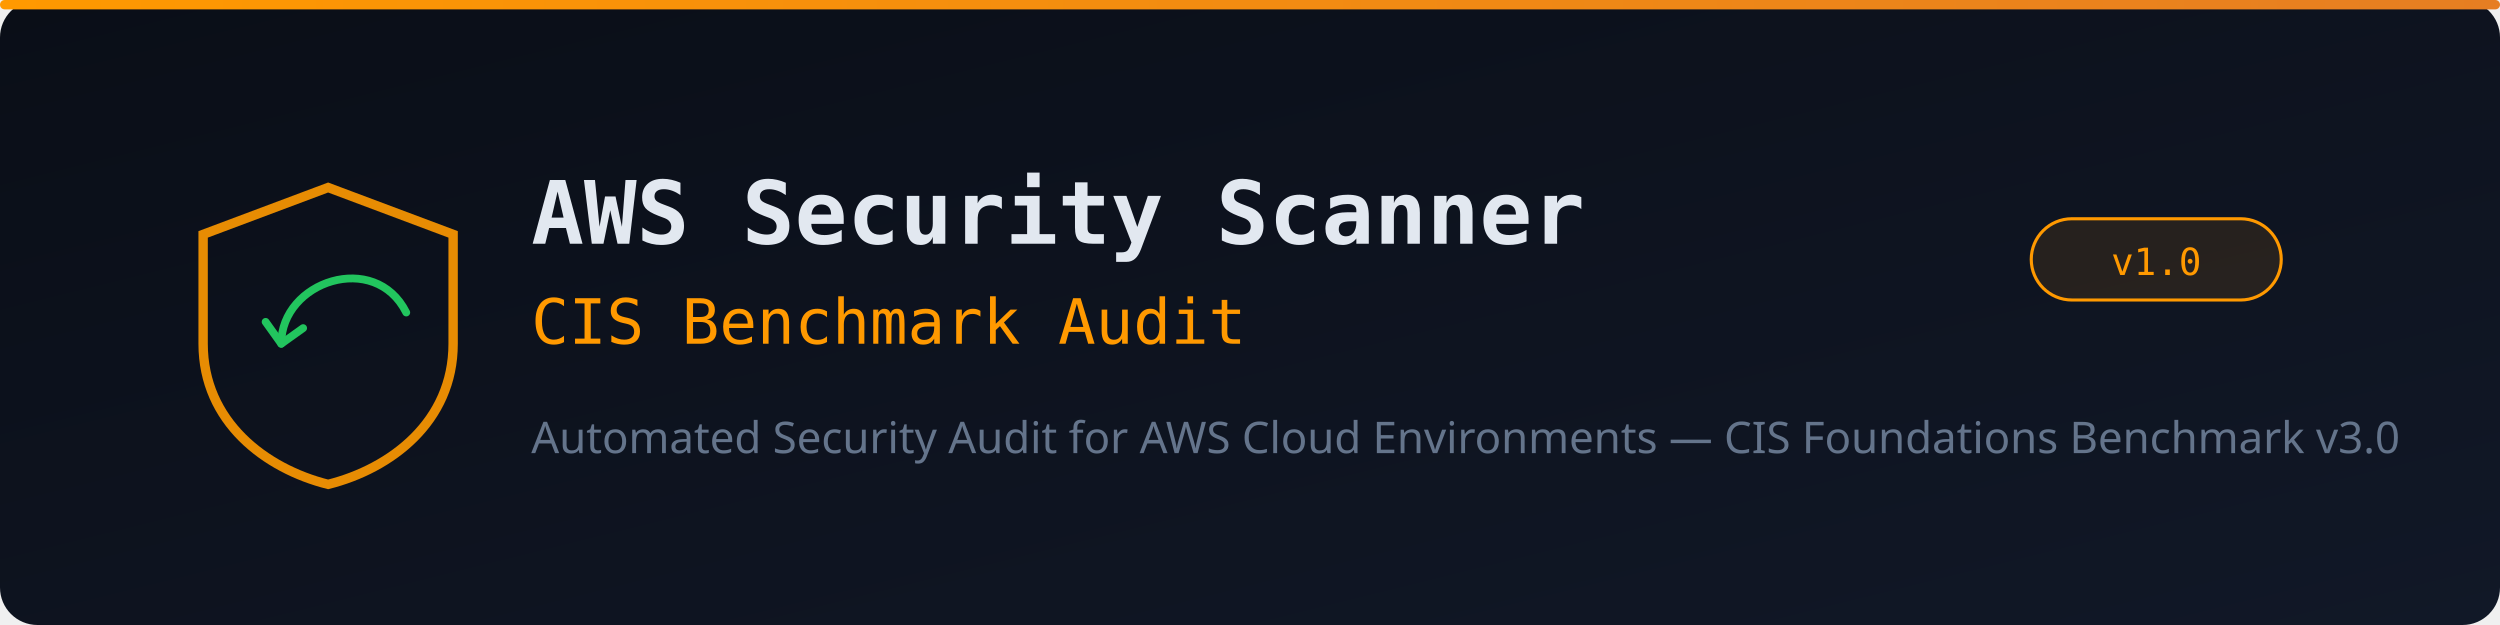
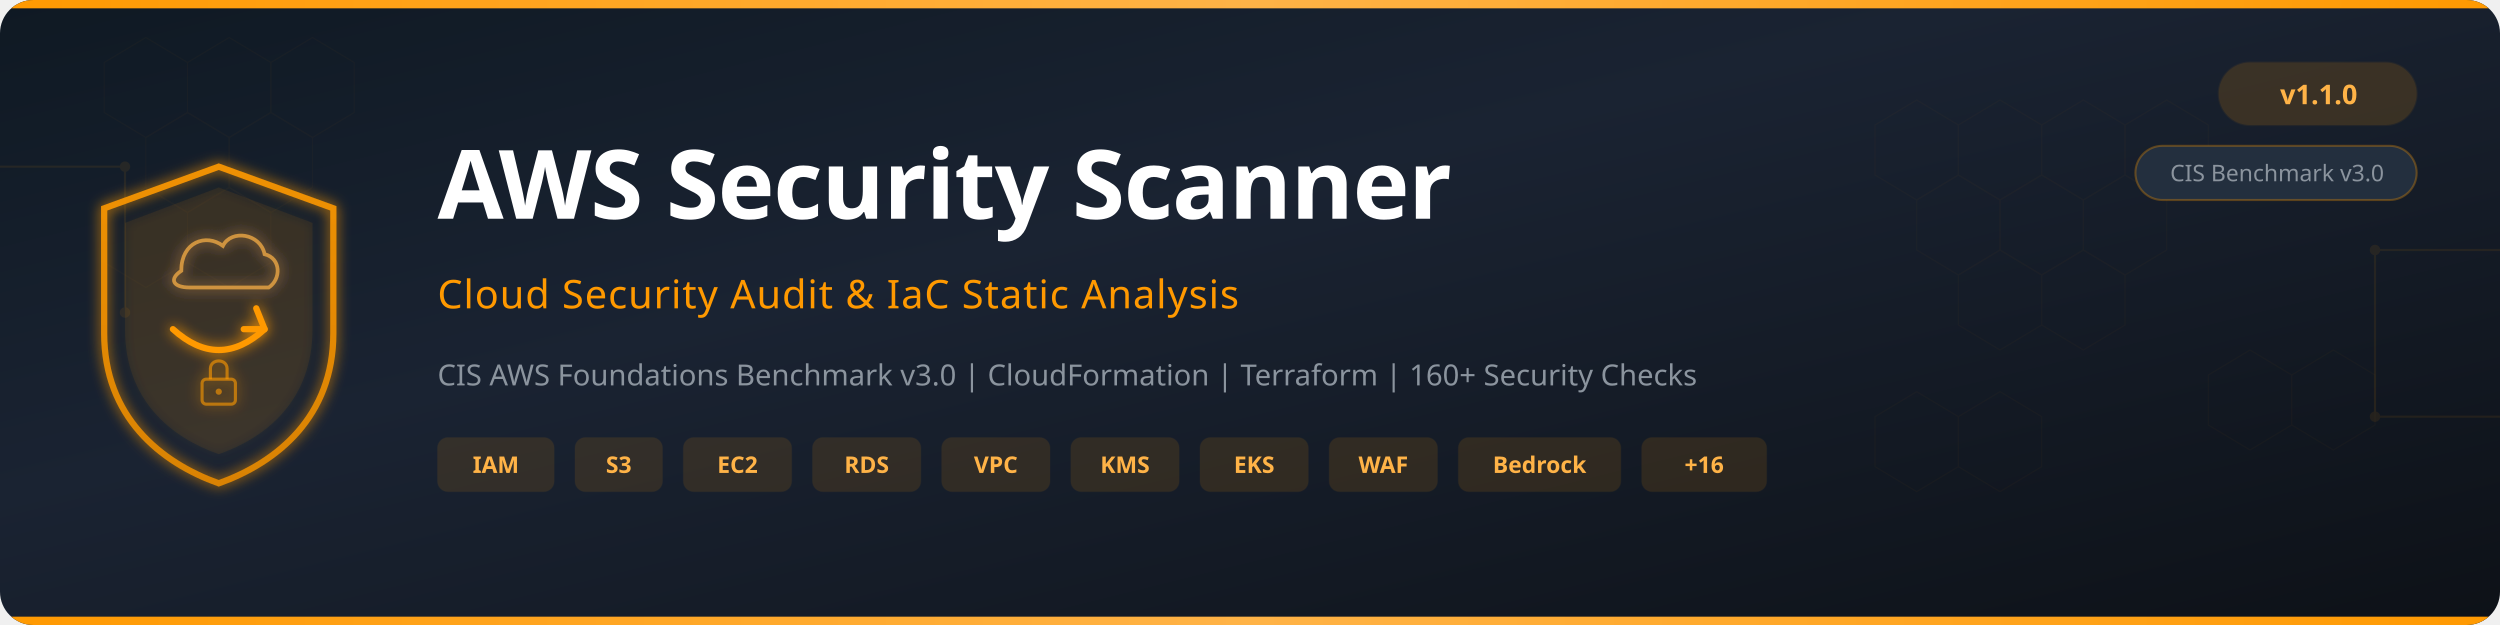
- <svg xmlns="http://www.w3.org/2000/svg" viewBox="0 0 800 200">
+ <svg xmlns="http://www.w3.org/2000/svg" viewBox="0 0 1200 300">
  <defs>
    <linearGradient id="bg" x1="0%" y1="0%" x2="100%" y2="100%">
-       <stop offset="0%" style="stop-color:#0a0e17" />
-       <stop offset="100%" style="stop-color:#111827" />
+       <stop offset="0%" style="stop-color:#0f1923" />
+       <stop offset="40%" style="stop-color:#1a2332" />
+       <stop offset="100%" style="stop-color:#0d1117" />
    </linearGradient>
-     <linearGradient id="accent" x1="0%" y1="0%" x2="100%" y2="0%">
+     <linearGradient id="awsGrad" x1="0%" y1="0%" x2="100%" y2="100%">
      <stop offset="0%" style="stop-color:#ff9900" />
-       <stop offset="100%" style="stop-color:#e67e22" />
+       <stop offset="100%" style="stop-color:#ffb347" />
    </linearGradient>
+     <linearGradient id="shieldGrad" x1="0%" y1="0%" x2="0%" y2="100%">
+       <stop offset="0%" style="stop-color:#ff9900" />
+       <stop offset="100%" style="stop-color:#e68a00" />
+     </linearGradient>
+     <linearGradient id="accentLine" x1="0%" y1="0%" x2="100%" y2="0%">
+       <stop offset="0%" style="stop-color:#ff9900" />
+       <stop offset="50%" style="stop-color:#ffb347" />
+       <stop offset="100%" style="stop-color:#ff9900" />
+     </linearGradient>
+     <filter id="glow">
+       <feGaussianBlur stdDeviation="3" result="blur" />
+       <feMerge>
+         <feMergeNode in="blur" />
+         <feMergeNode in="SourceGraphic" />
+       </feMerge>
+     </filter>
+     <clipPath id="bannerClip">
+       <rect width="1200" height="300" rx="16" />
+     </clipPath>
  </defs>
-   <rect width="800" height="200" rx="12" fill="url(#bg)" />
-   <rect x="0" y="0" width="800" height="3" rx="1.5" fill="url(#accent)" />
-   <g transform="translate(60, 55)">
-     <path d="M45 5 L85 20 L85 55 C85 80 65 95 45 100 C25 95 5 80 5 55 L5 20 Z" fill="none" stroke="#ff9900" stroke-width="3" opacity="0.9" />
-     <path d="M30 55 C30 35 60 25 70 45" fill="none" stroke="#22c55e" stroke-width="2.5" stroke-linecap="round" />
-     <path d="M25 48 L30 55 L37 50" fill="none" stroke="#22c55e" stroke-width="2.5" stroke-linecap="round" stroke-linejoin="round" />
+   <g clip-path="url(#bannerClip)">
+     <rect width="1200" height="300" rx="16" fill="url(#bg)" />
+     <g opacity="0.03" stroke="#ff9900" stroke-width="0.5" fill="none">
+       <path d="M50,30 L70,18 L90,30 L90,54 L70,66 L50,54 Z" />
+       <path d="M90,30 L110,18 L130,30 L130,54 L110,66 L90,54 Z" />
+       <path d="M130,30 L150,18 L170,30 L170,54 L150,66 L130,54 Z" />
+       <path d="M70,66 L90,54 L110,66 L110,90 L90,102 L70,90 Z" />
+       <path d="M110,66 L130,54 L150,66 L150,90 L130,102 L110,90 Z" />
+       <path d="M50,102 L70,90 L90,102 L90,126 L70,138 L50,126 Z" />
+       <path d="M90,102 L110,90 L130,102 L130,126 L110,138 L90,126 Z" />
+       <path d="M900,60 L920,48 L940,60 L940,84 L920,96 L900,84 Z" />
+       <path d="M940,60 L960,48 L980,60 L980,84 L960,96 L940,84 Z" />
+       <path d="M980,60 L1000,48 L1020,60 L1020,84 L1000,96 L980,84 Z" />
+       <path d="M1020,60 L1040,48 L1060,60 L1060,84 L1040,96 L1020,84 Z" />
+       <path d="M920,96 L940,84 L960,96 L960,120 L940,132 L920,120 Z" />
+       <path d="M960,96 L980,84 L1000,96 L1000,120 L980,132 L960,120 Z" />
+       <path d="M1000,96 L1020,84 L1040,96 L1040,120 L1020,132 L1000,120 Z" />
+       <path d="M940,132 L960,120 L980,132 L980,156 L960,168 L940,156 Z" />
+       <path d="M980,132 L1000,120 L1020,132 L1020,156 L1000,168 L980,156 Z" />
+       <path d="M900,200 L920,188 L940,200 L940,224 L920,236 L900,224 Z" />
+       <path d="M940,200 L960,188 L980,200 L980,224 L960,236 L940,224 Z" />
+       <path d="M1060,180 L1080,168 L1100,180 L1100,204 L1080,216 L1060,204 Z" />
+       <path d="M1100,180 L1120,168 L1140,180 L1140,204 L1120,216 L1100,204 Z" />
+     </g>
+     <rect x="0" y="0" width="1200" height="4" fill="url(#accentLine)" />
+     <g stroke="#ff9900" stroke-width="1" opacity="0.08">
+       <line x1="0" y1="80" x2="60" y2="80" />
+       <circle cx="60" cy="80" r="2" fill="#ff9900" />
+       <line x1="60" y1="80" x2="60" y2="150" />
+       <circle cx="60" cy="150" r="2" fill="#ff9900" />
+       <line x1="1140" y1="120" x2="1200" y2="120" />
+       <circle cx="1140" cy="120" r="2" fill="#ff9900" />
+       <line x1="1140" y1="120" x2="1140" y2="200" />
+       <circle cx="1140" cy="200" r="2" fill="#ff9900" />
+       <line x1="1140" y1="200" x2="1200" y2="200" />
+     </g>
+     <g transform="translate(105, 150)" filter="url(#glow)">
+       <path d="M0,-70 L55,-50 L55,10 C55,50 28,72 0,82 C-28,72 -55,50 -55,10 L-55,-50 Z" fill="none" stroke="url(#shieldGrad)" stroke-width="3" opacity="0.9" />
+       <path d="M0,-60 L45,-43 L45,8 C45,42 23,60 0,68 C-23,60 -45,42 -45,8 L-45,-43 Z" fill="#ff9900" opacity="0.08" />
+       <path d="M-22,8 Q0,28 22,8" fill="none" stroke="#ff9900" stroke-width="3" stroke-linecap="round" />
+       <path d="M12,8 L22,8 L18,-2" fill="none" stroke="#ff9900" stroke-width="3" stroke-linecap="round" stroke-linejoin="round" />
+       <path d="M-18,-20 C-18,-34 -6,-38 2,-32 C6,-40 20,-38 22,-28 C30,-26 30,-16 24,-12 L-14,-12 C-22,-12 -24,-16 -18,-20 Z" fill="none" stroke="#ffb347" stroke-width="1.8" opacity="0.7" />
+       <rect x="-8" y="32" width="16" height="12" rx="2" fill="none" stroke="#ff9900" stroke-width="1.5" opacity="0.6" />
+       <path d="M-4,32 L-4,27 C-4,22 4,22 4,27 L4,32" fill="none" stroke="#ff9900" stroke-width="1.5" opacity="0.6" />
+       <circle cx="0" cy="38" r="1.5" fill="#ff9900" opacity="0.6" />
+     </g>
+     <text x="210" y="105" font-family="'Segoe UI', system-ui, -apple-system, sans-serif" font-size="46" font-weight="700" fill="#ffffff" letter-spacing="-0.5">
+       AWS Security Scanner
+     </text>
+     <text x="210" y="148" font-family="'Segoe UI', system-ui, -apple-system, sans-serif" font-size="19" fill="#ff9900" letter-spacing="0.5" font-weight="500">
+       Cloud Security Audit &amp; IaC Static Analysis
+     </text>
+     <text x="210" y="185" font-family="'Segoe UI', system-ui, -apple-system, sans-serif" font-size="14" fill="#8b949e">
+       CIS AWS Foundations Benchmark v3.0 | CloudFormation | Terraform | 160+ Security Checks
+     </text>
+     <g transform="translate(210, 210)">
+       <rect x="0" y="0" width="56" height="26" rx="5" fill="#ff9900" opacity="0.12" stroke="#ff9900" stroke-width="0.5" stroke-opacity="0.3" />
+       <text x="28" y="17" font-family="'Segoe UI', monospace" font-size="11" fill="#ffb347" text-anchor="middle" font-weight="600">IAM</text>
+       <rect x="66" y="0" width="42" height="26" rx="5" fill="#ff9900" opacity="0.12" stroke="#ff9900" stroke-width="0.5" stroke-opacity="0.3" />
+       <text x="87" y="17" font-family="'Segoe UI', monospace" font-size="11" fill="#ffb347" text-anchor="middle" font-weight="600">S3</text>
+       <rect x="118" y="0" width="52" height="26" rx="5" fill="#ff9900" opacity="0.12" stroke="#ff9900" stroke-width="0.5" stroke-opacity="0.3" />
+       <text x="144" y="17" font-family="'Segoe UI', monospace" font-size="11" fill="#ffb347" text-anchor="middle" font-weight="600">EC2</text>
+       <rect x="180" y="0" width="52" height="26" rx="5" fill="#ff9900" opacity="0.12" stroke="#ff9900" stroke-width="0.5" stroke-opacity="0.3" />
+       <text x="206" y="17" font-family="'Segoe UI', monospace" font-size="11" fill="#ffb347" text-anchor="middle" font-weight="600">RDS</text>
+       <rect x="242" y="0" width="52" height="26" rx="5" fill="#ff9900" opacity="0.12" stroke="#ff9900" stroke-width="0.5" stroke-opacity="0.3" />
+       <text x="268" y="17" font-family="'Segoe UI', monospace" font-size="11" fill="#ffb347" text-anchor="middle" font-weight="600">VPC</text>
+       <rect x="304" y="0" width="52" height="26" rx="5" fill="#ff9900" opacity="0.12" stroke="#ff9900" stroke-width="0.5" stroke-opacity="0.3" />
+       <text x="330" y="17" font-family="'Segoe UI', monospace" font-size="11" fill="#ffb347" text-anchor="middle" font-weight="600">KMS</text>
+       <rect x="366" y="0" width="52" height="26" rx="5" fill="#ff9900" opacity="0.12" stroke="#ff9900" stroke-width="0.5" stroke-opacity="0.3" />
+       <text x="392" y="17" font-family="'Segoe UI', monospace" font-size="11" fill="#ffb347" text-anchor="middle" font-weight="600">EKS</text>
+       <rect x="428" y="0" width="52" height="26" rx="5" fill="#ff9900" opacity="0.12" stroke="#ff9900" stroke-width="0.5" stroke-opacity="0.3" />
+       <text x="454" y="17" font-family="'Segoe UI', monospace" font-size="11" fill="#ffb347" text-anchor="middle" font-weight="600">WAF</text>
+       <rect x="490" y="0" width="78" height="26" rx="5" fill="#ff9900" opacity="0.12" stroke="#ff9900" stroke-width="0.5" stroke-opacity="0.3" />
+       <text x="529" y="17" font-family="'Segoe UI', monospace" font-size="11" fill="#ffb347" text-anchor="middle" font-weight="600">Bedrock</text>
+       <rect x="578" y="0" width="60" height="26" rx="5" fill="#ff9900" opacity="0.12" stroke="#ff9900" stroke-width="0.5" stroke-opacity="0.3" />
+       <text x="608" y="17" font-family="'Segoe UI', monospace" font-size="11" fill="#ffb347" text-anchor="middle" font-weight="600">+16</text>
+     </g>
+     <g transform="translate(1065, 30)">
+       <rect x="0" y="0" width="95" height="30" rx="15" fill="#ff9900" opacity="0.15" stroke="#ff9900" stroke-width="1" stroke-opacity="0.4" />
+       <text x="48" y="20" font-family="'Segoe UI', monospace" font-size="13" fill="#ffb347" text-anchor="middle" font-weight="700">v1.1.0</text>
+     </g>
+     <g transform="translate(1025, 70)">
+       <rect x="0" y="0" width="135" height="26" rx="13" fill="#232f3e" stroke="#ff9900" stroke-width="1" stroke-opacity="0.3" />
+       <text x="68" y="17" font-family="'Segoe UI', sans-serif" font-size="11" fill="#8b949e" text-anchor="middle">CIS Benchmark v3.0</text>
+     </g>
+     <rect x="0" y="296" width="1200" height="4" fill="url(#accentLine)" />
  </g>
-   <text x="170" y="78" font-family="monospace" font-size="28" font-weight="bold" fill="#e2e8f0">AWS Security Scanner</text>
-   <text x="170" y="110" font-family="monospace" font-size="20" fill="#ff9900">CIS Benchmark Audit</text>
-   <text x="170" y="145" font-family="sans-serif" font-size="14" fill="#64748b">Automated Security Audit for AWS Cloud Environments — CIS Foundations Benchmark v3.0</text>
-   <rect x="650" y="70" width="80" height="26" rx="13" fill="rgba(255,153,0,0.1)" stroke="#ff9900" stroke-width="1" />
-   <text x="690" y="88" font-family="monospace" font-size="12" fill="#ff9900" text-anchor="middle">v1.0</text>
</svg>
